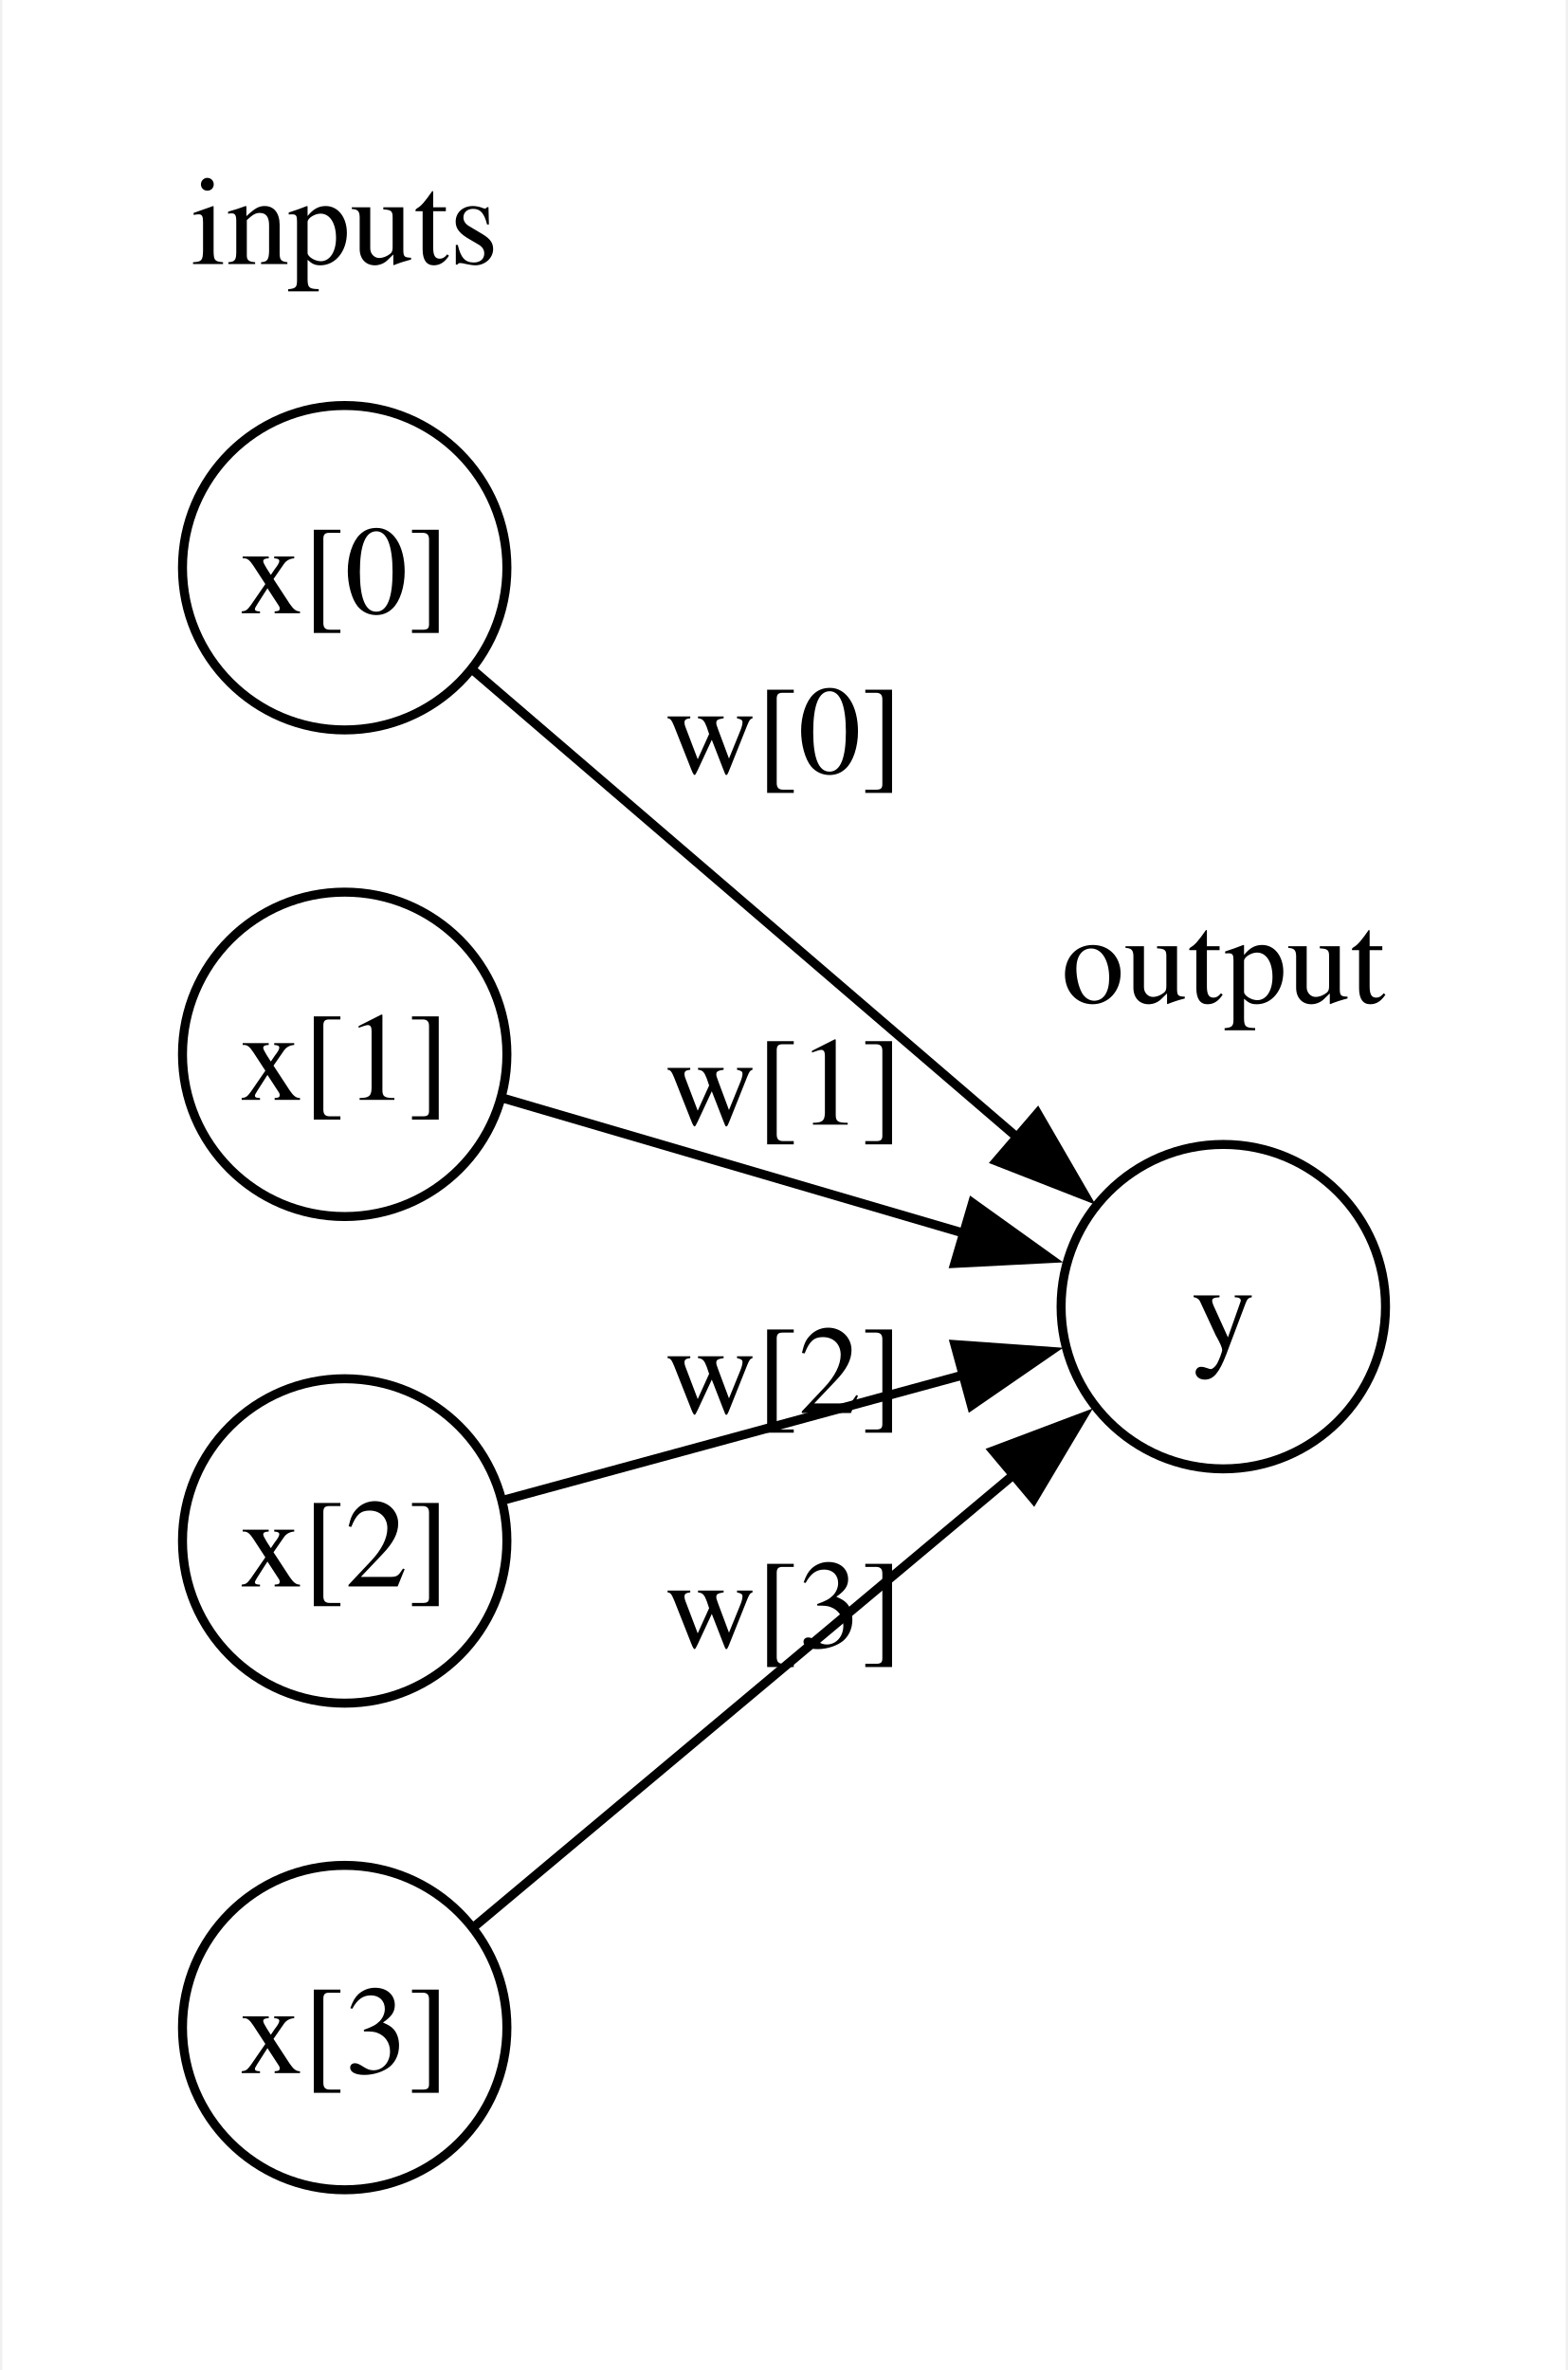
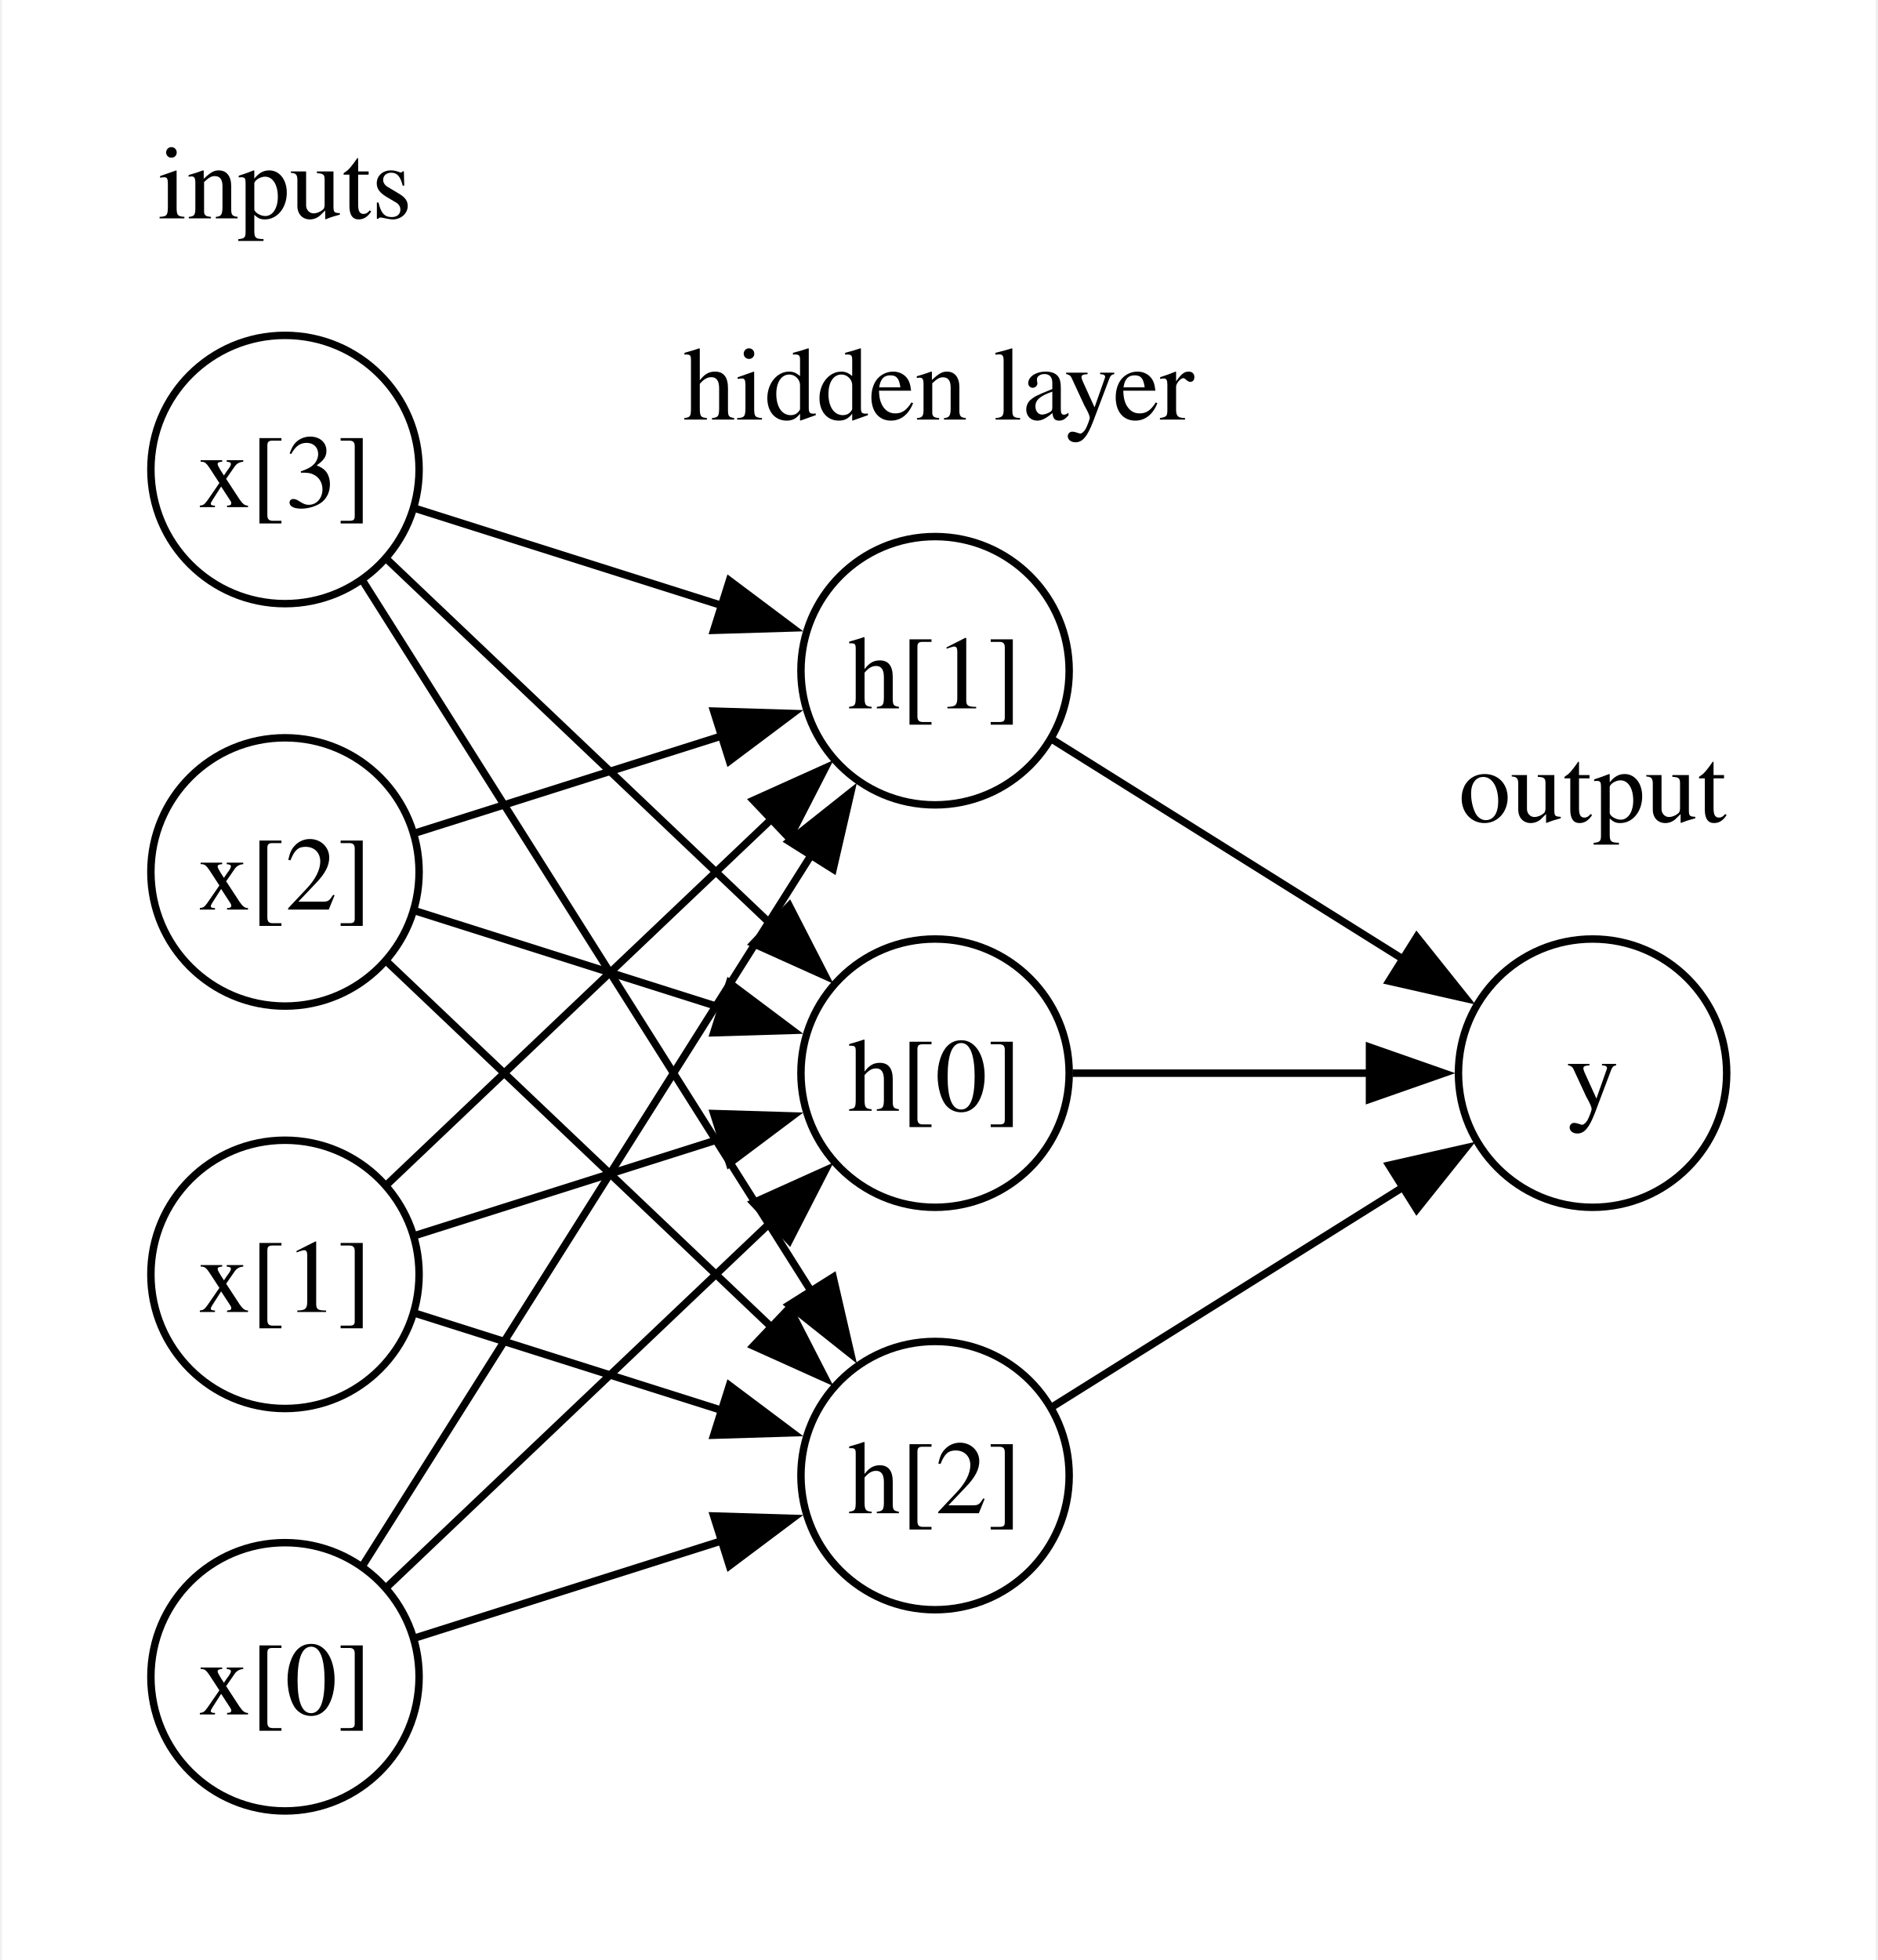
- <svg xmlns="http://www.w3.org/2000/svg" width="174pt" height="263pt" viewBox="0.00 0.00 173.50 263.00">
+ <svg xmlns="http://www.w3.org/2000/svg" width="252pt" height="263pt" viewBox="0.00 0.00 251.50 263.00">
  <g id="graph0" class="graph" transform="scale(1 1) rotate(0) translate(4 259)">
-     <polygon fill="white" stroke="none" points="-4,4 -4,-259 169.5,-259 169.5,4 -4,4" />
+     <polygon fill="white" stroke="none" points="-4,4 -4,-259 247.5,-259 247.5,4 -4,4" />
    <g id="clust1" class="cluster">
      <polygon fill="none" stroke="white" points="8,-8 8,-247 60,-247 60,-8 8,-8" />
      <text text-anchor="middle" x="34" y="-229.7" font-family="Times,serif" font-size="14.00">inputs</text>
    </g>
    <g id="clust2" class="cluster">
-       <polygon fill="none" stroke="white" points="105.5,-88 105.5,-165 157.5,-165 157.5,-88 105.5,-88" />
-       <text text-anchor="middle" x="131.5" y="-147.7" font-family="Times,serif" font-size="14.00">output</text>
+       <polygon fill="none" stroke="white" points="80,-35 80,-220 163.5,-220 163.5,-35 80,-35" />
+       <text text-anchor="middle" x="121.75" y="-202.7" font-family="Times,serif" font-size="14.00">hidden layer</text>
+     </g>
+     <g id="clust3" class="cluster">
+       <polygon fill="none" stroke="white" points="183.5,-89 183.5,-166 235.5,-166 235.5,-89 183.5,-89" />
+       <text text-anchor="middle" x="209.5" y="-148.7" font-family="Times,serif" font-size="14.00">output</text>
    </g>
    <g id="node1" class="node">
-       <ellipse fill="none" stroke="black" cx="34" cy="-196" rx="18" ry="18" />
-       <text text-anchor="middle" x="34" y="-190.95" font-family="Times,serif" font-size="14.00">x[0]</text>
+       <ellipse fill="none" stroke="black" cx="34" cy="-34" rx="18" ry="18" />
+       <text text-anchor="middle" x="34" y="-28.95" font-family="Times,serif" font-size="14.00">x[0]</text>
    </g>
    <g id="node5" class="node">
-       <ellipse fill="none" stroke="black" cx="131.5" cy="-114" rx="18" ry="18" />
-       <text text-anchor="middle" x="131.5" y="-108.95" font-family="Times,serif" font-size="14.00">y</text>
+       <ellipse fill="none" stroke="black" cx="121.25" cy="-115" rx="18" ry="18" />
+       <text text-anchor="middle" x="121.25" y="-109.95" font-family="Times,serif" font-size="14.00">h[0]</text>
    </g>
    <g id="edge1" class="edge">
-       <path fill="none" stroke="black" d="M48.28,-184.6C63.89,-171.2 90.02,-148.76 108.63,-132.78" />
-       <polygon fill="black" stroke="black" points="110.88,-135.46 116.19,-126.29 106.32,-130.15 110.88,-135.46" />
-       <text text-anchor="middle" x="82.75" y="-173.2" font-family="Times,serif" font-size="14.00">w[0]</text>
+       <path fill="none" stroke="black" d="M47.58,-45.95C61.18,-58.87 83.08,-79.68 99.29,-95.08" />
+       <polygon fill="black" stroke="black" points="96.86,-97.61 106.52,-101.96 101.68,-92.53 96.86,-97.61" />
+     </g>
+     <g id="node6" class="node">
+       <ellipse fill="none" stroke="black" cx="121.25" cy="-169" rx="18" ry="18" />
+       <text text-anchor="middle" x="121.25" y="-163.95" font-family="Times,serif" font-size="14.00">h[1]</text>
+     </g>
+     <g id="edge2" class="edge">
+       <path fill="none" stroke="black" d="M44.45,-48.96C59.04,-72.07 87.22,-116.69 104.8,-144.54" />
+       <polygon fill="black" stroke="black" points="101.65,-146.1 109.95,-152.69 107.57,-142.37 101.65,-146.1" />
+     </g>
+     <g id="node7" class="node">
+       <ellipse fill="none" stroke="black" cx="121.25" cy="-61" rx="18" ry="18" />
+       <text text-anchor="middle" x="121.25" y="-55.95" font-family="Times,serif" font-size="14.00">h[2]</text>
+     </g>
+     <g id="edge3" class="edge">
+       <path fill="none" stroke="black" d="M51.44,-39.21C63.16,-42.92 79.18,-47.99 92.82,-52.31" />
+       <polygon fill="black" stroke="black" points="91.54,-55.58 102.13,-55.26 93.65,-48.9 91.54,-55.58" />
    </g>
    <g id="node2" class="node">
-       <ellipse fill="none" stroke="black" cx="34" cy="-142" rx="18" ry="18" />
-       <text text-anchor="middle" x="34" y="-136.95" font-family="Times,serif" font-size="14.00">x[1]</text>
+       <ellipse fill="none" stroke="black" cx="34" cy="-88" rx="18" ry="18" />
+       <text text-anchor="middle" x="34" y="-82.95" font-family="Times,serif" font-size="14.00">x[1]</text>
    </g>
-     <g id="edge2" class="edge">
-       <path fill="none" stroke="black" d="M51.63,-137.12C65.79,-132.97 86.41,-126.93 103.01,-122.06" />
-       <polygon fill="black" stroke="black" points="103.67,-125.51 112.28,-119.34 101.7,-118.8 103.67,-125.51" />
-       <text text-anchor="middle" x="82.75" y="-134.2" font-family="Times,serif" font-size="14.00">w[1]</text>
+     <g id="edge4" class="edge">
+       <path fill="none" stroke="black" d="M51.44,-93.21C63.16,-96.92 79.18,-101.99 92.82,-106.31" />
+       <polygon fill="black" stroke="black" points="91.54,-109.58 102.13,-109.26 93.65,-102.9 91.54,-109.58" />
+     </g>
+     <g id="edge5" class="edge">
+       <path fill="none" stroke="black" d="M47.58,-99.95C61.18,-112.87 83.08,-133.68 99.29,-149.08" />
+       <polygon fill="black" stroke="black" points="96.86,-151.61 106.52,-155.96 101.68,-146.53 96.86,-151.61" />
+     </g>
+     <g id="edge6" class="edge">
+       <path fill="none" stroke="black" d="M51.44,-82.79C63.16,-79.08 79.18,-74.01 92.82,-69.69" />
+       <polygon fill="black" stroke="black" points="93.65,-73.1 102.13,-66.74 91.54,-66.42 93.65,-73.1" />
    </g>
    <g id="node3" class="node">
-       <ellipse fill="none" stroke="black" cx="34" cy="-88" rx="18" ry="18" />
-       <text text-anchor="middle" x="34" y="-82.95" font-family="Times,serif" font-size="14.00">x[2]</text>
+       <ellipse fill="none" stroke="black" cx="34" cy="-142" rx="18" ry="18" />
+       <text text-anchor="middle" x="34" y="-136.95" font-family="Times,serif" font-size="14.00">x[2]</text>
    </g>
-     <g id="edge3" class="edge">
-       <path fill="none" stroke="black" d="M51.63,-92.53C65.79,-96.38 86.41,-102 103.01,-106.52" />
-       <polygon fill="black" stroke="black" points="101.71,-109.79 112.27,-109.04 103.55,-103.03 101.71,-109.79" />
-       <text text-anchor="middle" x="82.75" y="-102.2" font-family="Times,serif" font-size="14.00">w[2]</text>
+     <g id="edge7" class="edge">
+       <path fill="none" stroke="black" d="M51.44,-136.79C63.16,-133.08 79.18,-128.01 92.82,-123.69" />
+       <polygon fill="black" stroke="black" points="93.65,-127.1 102.13,-120.74 91.54,-120.42 93.65,-127.1" />
+     </g>
+     <g id="edge8" class="edge">
+       <path fill="none" stroke="black" d="M51.44,-147.21C63.16,-150.92 79.18,-155.99 92.82,-160.31" />
+       <polygon fill="black" stroke="black" points="91.54,-163.58 102.13,-163.26 93.65,-156.9 91.54,-163.58" />
+     </g>
+     <g id="edge9" class="edge">
+       <path fill="none" stroke="black" d="M47.58,-130.05C61.18,-117.13 83.08,-96.32 99.29,-80.92" />
+       <polygon fill="black" stroke="black" points="101.68,-83.47 106.52,-74.04 96.86,-78.39 101.68,-83.47" />
    </g>
    <g id="node4" class="node">
-       <ellipse fill="none" stroke="black" cx="34" cy="-34" rx="18" ry="18" />
-       <text text-anchor="middle" x="34" y="-28.95" font-family="Times,serif" font-size="14.00">x[3]</text>
+       <ellipse fill="none" stroke="black" cx="34" cy="-196" rx="18" ry="18" />
+       <text text-anchor="middle" x="34" y="-190.95" font-family="Times,serif" font-size="14.00">x[3]</text>
    </g>
-     <g id="edge4" class="edge">
-       <path fill="none" stroke="black" d="M48.28,-45.12C63.8,-58.13 89.72,-79.84 108.32,-95.42" />
-       <polygon fill="black" stroke="black" points="105.95,-98 115.87,-101.74 110.45,-92.64 105.95,-98" />
-       <text text-anchor="middle" x="82.75" y="-76.2" font-family="Times,serif" font-size="14.00">w[3]</text>
+     <g id="edge10" class="edge">
+       <path fill="none" stroke="black" d="M47.58,-184.05C61.18,-171.13 83.08,-150.32 99.29,-134.92" />
+       <polygon fill="black" stroke="black" points="101.68,-137.47 106.52,-128.04 96.86,-132.39 101.68,-137.47" />
+     </g>
+     <g id="edge11" class="edge">
+       <path fill="none" stroke="black" d="M51.44,-190.79C63.16,-187.08 79.18,-182.01 92.82,-177.69" />
+       <polygon fill="black" stroke="black" points="93.65,-181.1 102.13,-174.74 91.54,-174.42 93.65,-181.1" />
+     </g>
+     <g id="edge12" class="edge">
+       <path fill="none" stroke="black" d="M44.45,-181.04C59.04,-157.93 87.22,-113.31 104.8,-85.46" />
+       <polygon fill="black" stroke="black" points="107.57,-87.63 109.95,-77.31 101.65,-83.9 107.57,-87.63" />
+     </g>
+     <g id="node8" class="node">
+       <ellipse fill="none" stroke="black" cx="209.5" cy="-115" rx="18" ry="18" />
+       <text text-anchor="middle" x="209.5" y="-109.95" font-family="Times,serif" font-size="14.00">y</text>
+     </g>
+     <g id="edge13" class="edge">
+       <path fill="none" stroke="black" d="M139.7,-115C151.16,-115 166.42,-115 179.65,-115" />
+       <polygon fill="black" stroke="black" points="179.56,-118.5 189.56,-115 179.56,-111.5 179.56,-118.5" />
+     </g>
+     <g id="edge14" class="edge">
+       <path fill="none" stroke="black" d="M136.88,-159.84C149.89,-151.69 169.16,-139.63 184.44,-130.06" />
+       <polygon fill="black" stroke="black" points="185.9,-133.28 192.51,-125.01 182.18,-127.35 185.9,-133.28" />
+     </g>
+     <g id="edge15" class="edge">
+       <path fill="none" stroke="black" d="M136.88,-70.16C149.89,-78.31 169.16,-90.37 184.44,-99.94" />
+       <polygon fill="black" stroke="black" points="182.18,-102.65 192.51,-104.99 185.9,-96.72 182.18,-102.65" />
    </g>
  </g>
</svg>
